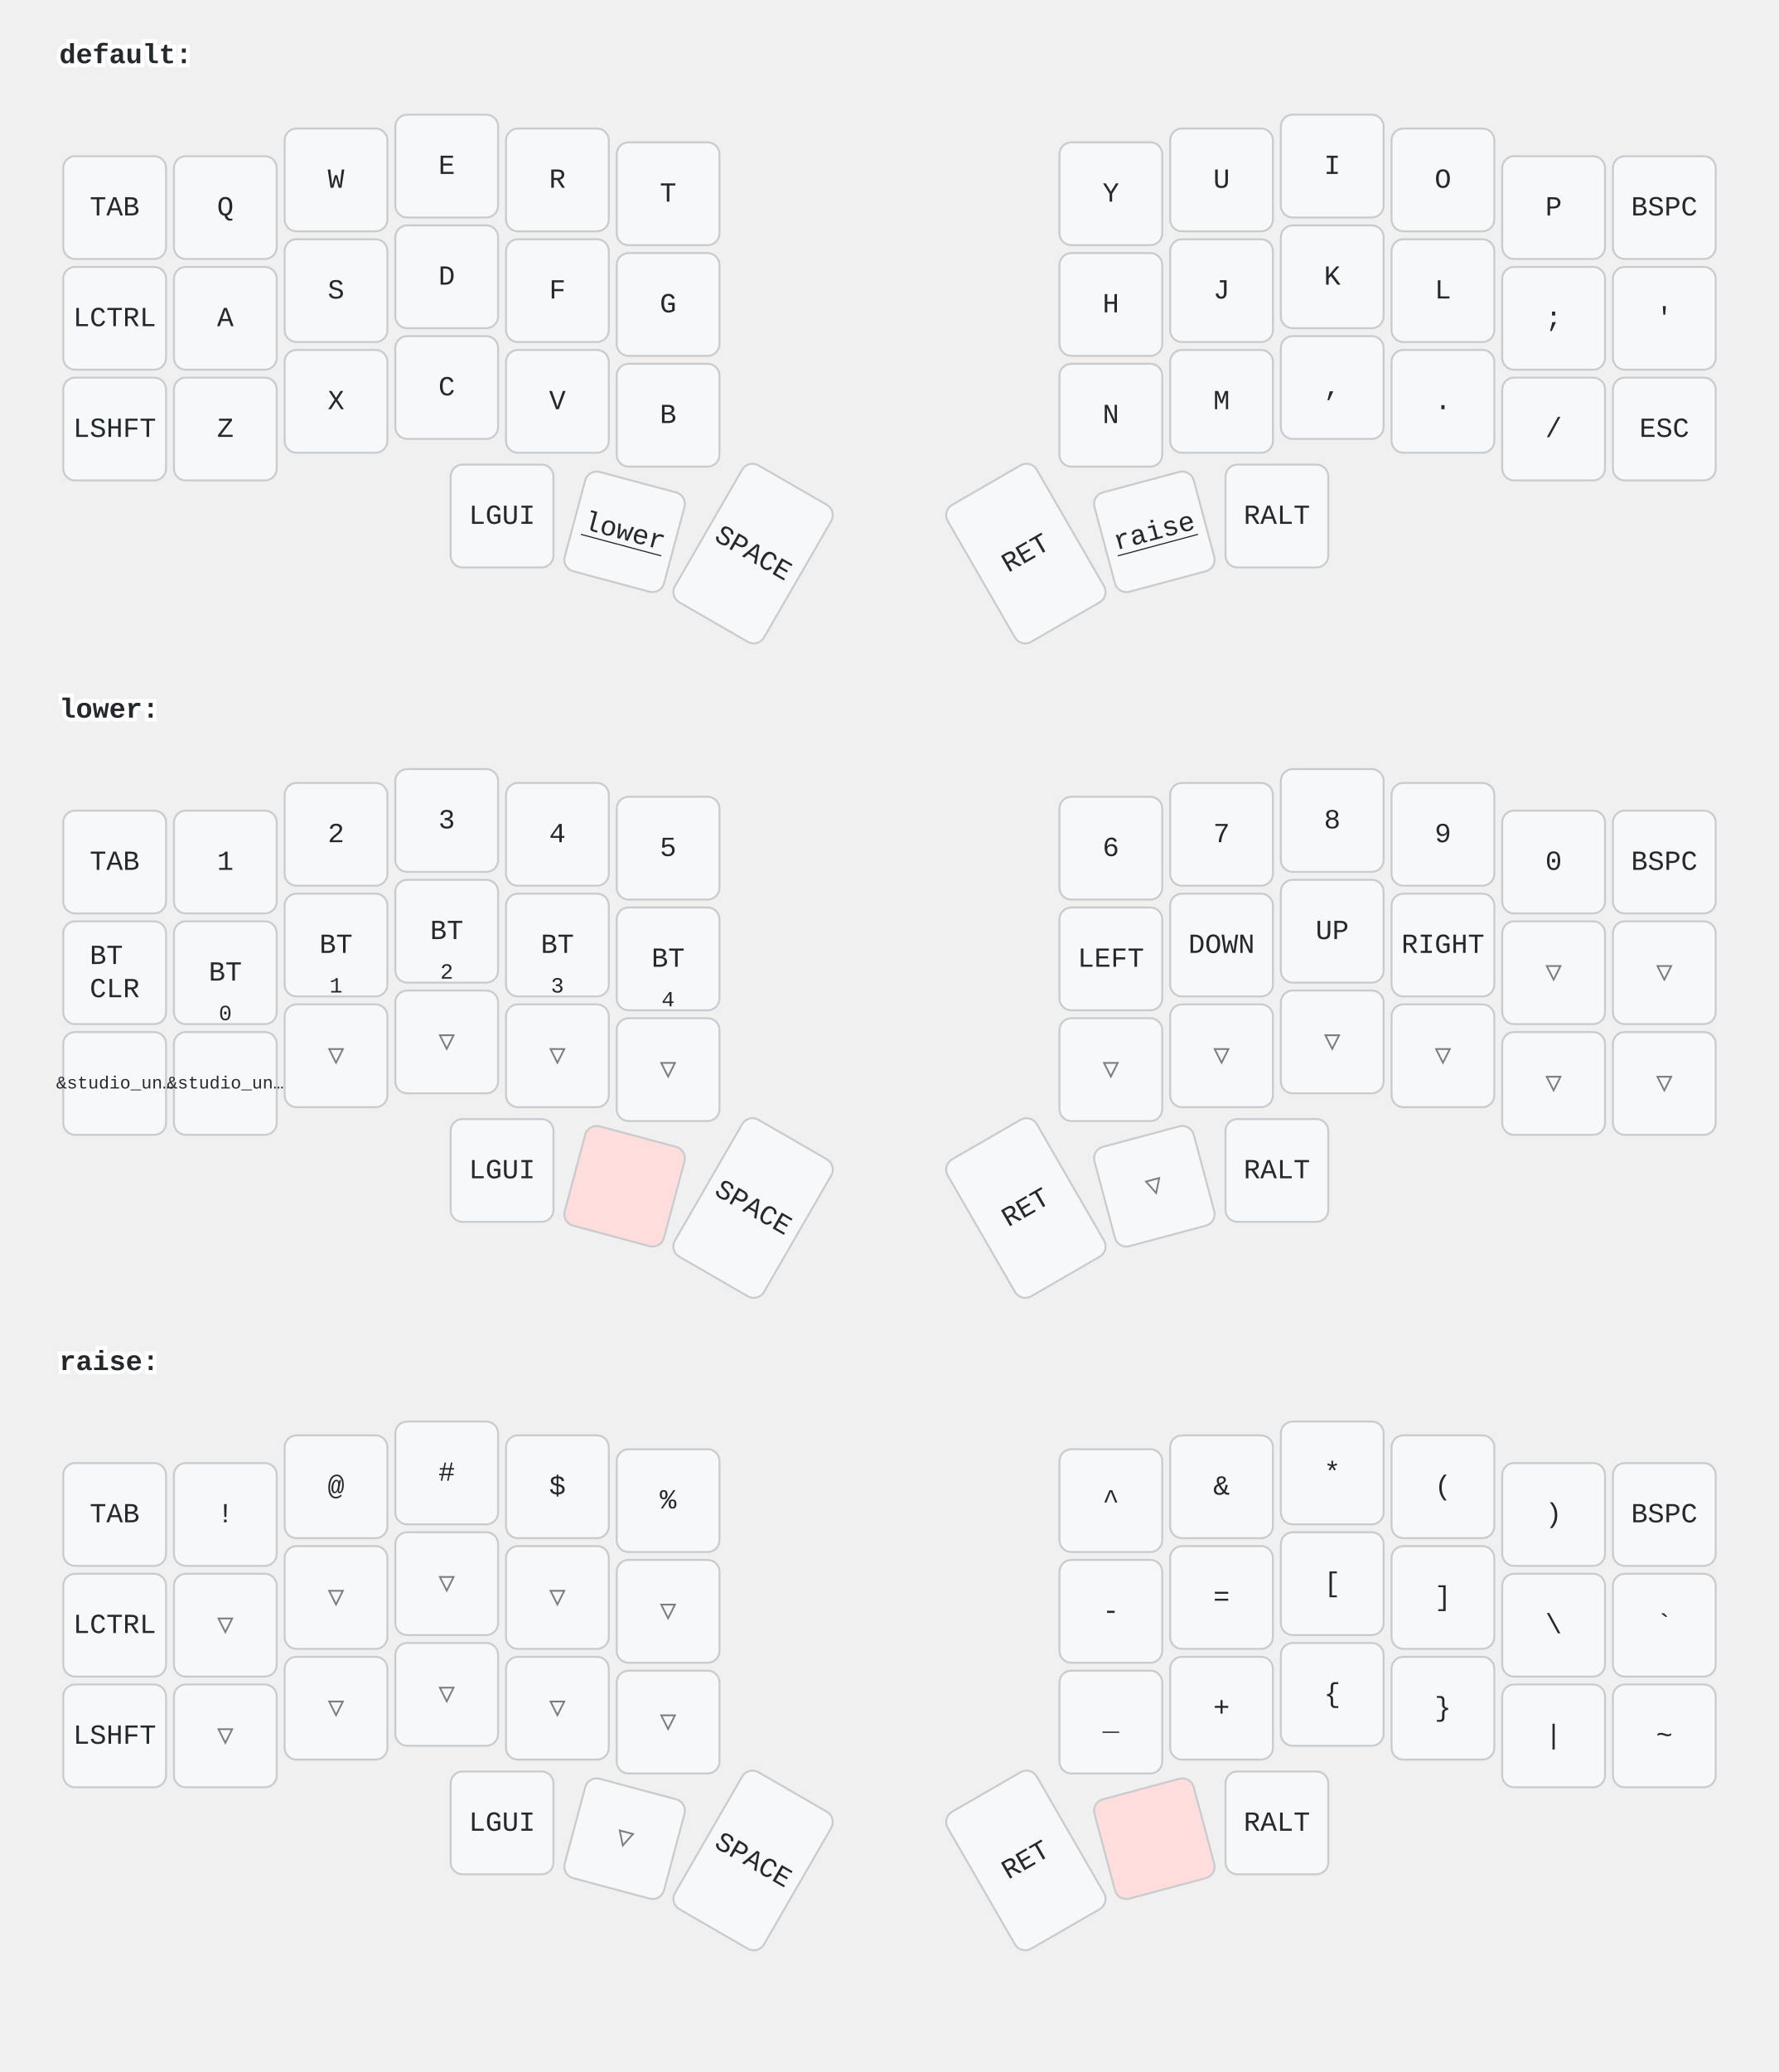
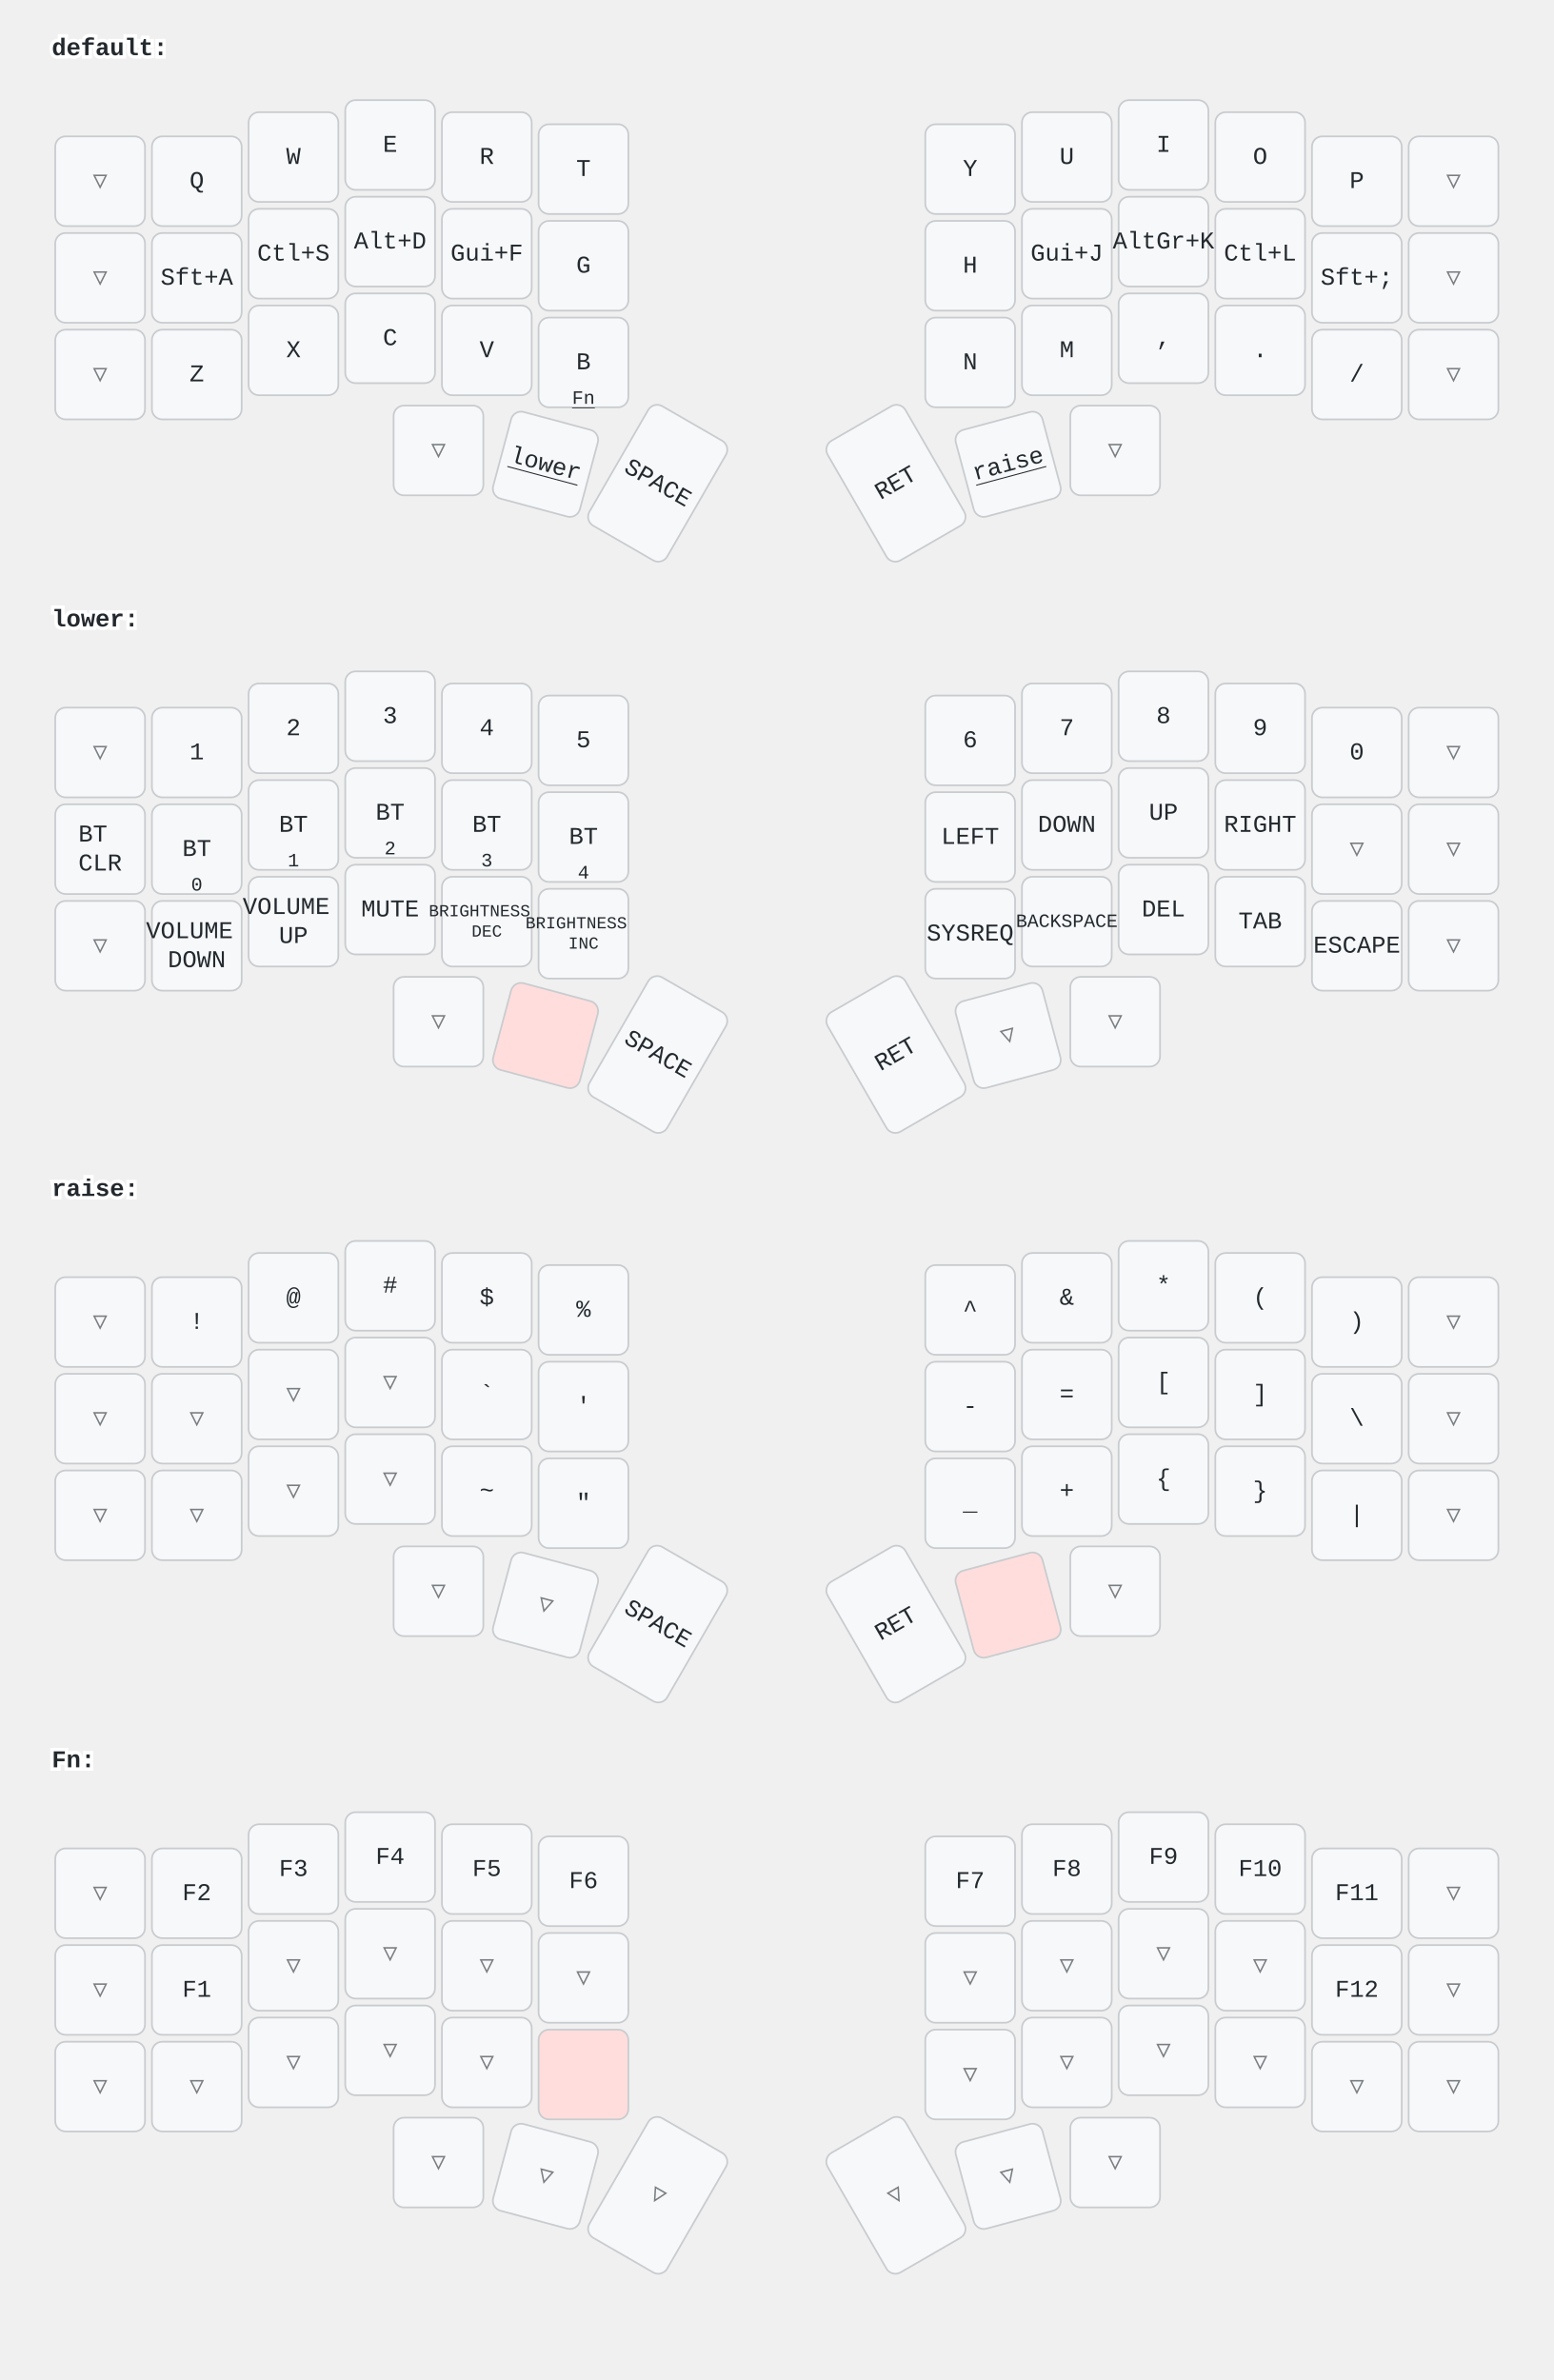
- <svg xmlns="http://www.w3.org/2000/svg" width="900" height="1048" viewBox="0 0 900 1048" class="keymap">
+ <svg xmlns="http://www.w3.org/2000/svg" width="900" height="1379" viewBox="0 0 900 1379" class="keymap">
  <style>/* inherit to force styles through use tags */
svg path {
    fill: inherit;
}

/* font and background color specifications */
svg.keymap {
    font-family: SFMono-Regular,Consolas,Liberation Mono,Menlo,monospace;
    font-size: 14px;
    font-kerning: normal;
    text-rendering: optimizeLegibility;
    fill: #24292e;
}

/* default key styling */
rect.key {
    fill: #f6f8fa;
}

rect.key, rect.combo {
    stroke: #c9cccf;
    stroke-width: 1;
}

/* default key side styling, only used is draw_key_sides is set */
rect.side {
    filter: brightness(90%);
}

/* color accent for combo boxes */
rect.combo, rect.combo-separate {
    fill: #cdf;
}

/* color accent for held keys */
rect.held, rect.combo.held {
    fill: #fdd;
}

/* color accent for ghost (optional) keys */
rect.ghost, rect.combo.ghost {
    stroke-dasharray: 4, 4;
    stroke-width: 2;
}

text {
    text-anchor: middle;
    dominant-baseline: middle;
}

/* styling for layer labels */
text.label {
    font-weight: bold;
    text-anchor: start;
    stroke: white;
    stroke-width: 4;
    paint-order: stroke;
}

/* styling for optional footer */
text.footer {
    text-anchor: end;
    dominant-baseline: auto;
    stroke: white;
    stroke-width: 4;
    paint-order: stroke;
}

/* styling for combo tap, and key non-tap label text */
text.combo, text.hold, text.shifted, text.left, text.right {
    font-size: 11px;
}

text.hold {
    text-anchor: middle;
    dominant-baseline: auto;
}

text.shifted {
    text-anchor: middle;
    dominant-baseline: hanging;
}

text.left {
    text-anchor: start;
}

text.right {
    text-anchor: end;
}

text.layer-activator {
    text-decoration: underline;
}

/* styling for hold/shifted label text in combo box */
text.combo.hold, text.combo.shifted, text.combo.left, text.combo.right {
    font-size: 8px;
}

/* lighter symbol for transparent keys */
text.trans {
    fill: #7b7e81;
}

/* styling for combo dendrons */
path.combo {
    stroke-width: 1;
    stroke: gray;
    fill: none;
}

/* Start Tabler Icons Cleanup */
/* cannot use height/width with glyphs */
.icon-tabler &gt; path {
    fill: inherit;
    stroke: inherit;
    stroke-width: 2;
}
/* hide tabler's default box */
.icon-tabler &gt; path[stroke="none"][fill="none"] {
    visibility: hidden;
}
/* End Tabler Icons Cleanup */
</style>
  <g transform="translate(30, 0)" class="layer-default">
    <text x="0" y="28" class="label" id="default">default:</text>
    <g transform="translate(0, 56)">
-       <g transform="translate(28, 49)" class="key keypos-0">
-         <rect rx="6" ry="6" x="-26" y="-26" width="52" height="52" class="key" />
-         <text x="0" y="0" class="key tap">TAB</text>
+       <g transform="translate(28, 49)" class="key trans keypos-0">
+         <rect rx="6" ry="6" x="-26" y="-26" width="52" height="52" class="key trans" />
+         <text x="0" y="0" class="key trans tap">▽</text>
      </g>
      <g transform="translate(84, 49)" class="key keypos-1">
        <rect rx="6" ry="6" x="-26" y="-26" width="52" height="52" class="key" />
        <text x="0" y="0" class="key tap">Q</text>
      </g>
      <g transform="translate(140, 35)" class="key keypos-2">
        <rect rx="6" ry="6" x="-26" y="-26" width="52" height="52" class="key" />
        <text x="0" y="0" class="key tap">W</text>
      </g>
      <g transform="translate(196, 28)" class="key keypos-3">
        <rect rx="6" ry="6" x="-26" y="-26" width="52" height="52" class="key" />
        <text x="0" y="0" class="key tap">E</text>
      </g>
      <g transform="translate(252, 35)" class="key keypos-4">
        <rect rx="6" ry="6" x="-26" y="-26" width="52" height="52" class="key" />
        <text x="0" y="0" class="key tap">R</text>
      </g>
      <g transform="translate(308, 42)" class="key keypos-5">
        <rect rx="6" ry="6" x="-26" y="-26" width="52" height="52" class="key" />
        <text x="0" y="0" class="key tap">T</text>
      </g>
      <g transform="translate(532, 42)" class="key keypos-6">
        <rect rx="6" ry="6" x="-26" y="-26" width="52" height="52" class="key" />
        <text x="0" y="0" class="key tap">Y</text>
      </g>
      <g transform="translate(588, 35)" class="key keypos-7">
        <rect rx="6" ry="6" x="-26" y="-26" width="52" height="52" class="key" />
        <text x="0" y="0" class="key tap">U</text>
      </g>
      <g transform="translate(644, 28)" class="key keypos-8">
        <rect rx="6" ry="6" x="-26" y="-26" width="52" height="52" class="key" />
        <text x="0" y="0" class="key tap">I</text>
      </g>
      <g transform="translate(700, 35)" class="key keypos-9">
        <rect rx="6" ry="6" x="-26" y="-26" width="52" height="52" class="key" />
        <text x="0" y="0" class="key tap">O</text>
      </g>
      <g transform="translate(756, 49)" class="key keypos-10">
        <rect rx="6" ry="6" x="-26" y="-26" width="52" height="52" class="key" />
        <text x="0" y="0" class="key tap">P</text>
      </g>
-       <g transform="translate(812, 49)" class="key keypos-11">
-         <rect rx="6" ry="6" x="-26" y="-26" width="52" height="52" class="key" />
-         <text x="0" y="0" class="key tap">BSPC</text>
-       </g>
-       <g transform="translate(28, 105)" class="key keypos-12">
-         <rect rx="6" ry="6" x="-26" y="-26" width="52" height="52" class="key" />
-         <text x="0" y="0" class="key tap">LCTRL</text>
+       <g transform="translate(812, 49)" class="key trans keypos-11">
+         <rect rx="6" ry="6" x="-26" y="-26" width="52" height="52" class="key trans" />
+         <text x="0" y="0" class="key trans tap">▽</text>
+       </g>
+       <g transform="translate(28, 105)" class="key trans keypos-12">
+         <rect rx="6" ry="6" x="-26" y="-26" width="52" height="52" class="key trans" />
+         <text x="0" y="0" class="key trans tap">▽</text>
      </g>
      <g transform="translate(84, 105)" class="key keypos-13">
        <rect rx="6" ry="6" x="-26" y="-26" width="52" height="52" class="key" />
-         <text x="0" y="0" class="key tap">A</text>
+         <text x="0" y="0" class="key tap">Sft+A</text>
      </g>
      <g transform="translate(140, 91)" class="key keypos-14">
        <rect rx="6" ry="6" x="-26" y="-26" width="52" height="52" class="key" />
-         <text x="0" y="0" class="key tap">S</text>
+         <text x="0" y="0" class="key tap">Ctl+S</text>
      </g>
      <g transform="translate(196, 84)" class="key keypos-15">
        <rect rx="6" ry="6" x="-26" y="-26" width="52" height="52" class="key" />
-         <text x="0" y="0" class="key tap">D</text>
+         <text x="0" y="0" class="key tap">Alt+D</text>
      </g>
      <g transform="translate(252, 91)" class="key keypos-16">
        <rect rx="6" ry="6" x="-26" y="-26" width="52" height="52" class="key" />
-         <text x="0" y="0" class="key tap">F</text>
+         <text x="0" y="0" class="key tap">Gui+F</text>
      </g>
      <g transform="translate(308, 98)" class="key keypos-17">
        <rect rx="6" ry="6" x="-26" y="-26" width="52" height="52" class="key" />
        <text x="0" y="0" class="key tap">G</text>
      </g>
      <g transform="translate(532, 98)" class="key keypos-18">
        <rect rx="6" ry="6" x="-26" y="-26" width="52" height="52" class="key" />
        <text x="0" y="0" class="key tap">H</text>
      </g>
      <g transform="translate(588, 91)" class="key keypos-19">
        <rect rx="6" ry="6" x="-26" y="-26" width="52" height="52" class="key" />
-         <text x="0" y="0" class="key tap">J</text>
+         <text x="0" y="0" class="key tap">Gui+J</text>
      </g>
      <g transform="translate(644, 84)" class="key keypos-20">
        <rect rx="6" ry="6" x="-26" y="-26" width="52" height="52" class="key" />
-         <text x="0" y="0" class="key tap">K</text>
+         <text x="0" y="0" class="key tap">AltGr+K</text>
      </g>
      <g transform="translate(700, 91)" class="key keypos-21">
        <rect rx="6" ry="6" x="-26" y="-26" width="52" height="52" class="key" />
-         <text x="0" y="0" class="key tap">L</text>
+         <text x="0" y="0" class="key tap">Ctl+L</text>
      </g>
      <g transform="translate(756, 105)" class="key keypos-22">
        <rect rx="6" ry="6" x="-26" y="-26" width="52" height="52" class="key" />
-         <text x="0" y="0" class="key tap">;</text>
-       </g>
-       <g transform="translate(812, 105)" class="key keypos-23">
-         <rect rx="6" ry="6" x="-26" y="-26" width="52" height="52" class="key" />
-         <text x="0" y="0" class="key tap">'</text>
-       </g>
-       <g transform="translate(28, 161)" class="key keypos-24">
-         <rect rx="6" ry="6" x="-26" y="-26" width="52" height="52" class="key" />
-         <text x="0" y="0" class="key tap">LSHFT</text>
+         <text x="0" y="0" class="key tap">Sft+;</text>
+       </g>
+       <g transform="translate(812, 105)" class="key trans keypos-23">
+         <rect rx="6" ry="6" x="-26" y="-26" width="52" height="52" class="key trans" />
+         <text x="0" y="0" class="key trans tap">▽</text>
+       </g>
+       <g transform="translate(28, 161)" class="key trans keypos-24">
+         <rect rx="6" ry="6" x="-26" y="-26" width="52" height="52" class="key trans" />
+         <text x="0" y="0" class="key trans tap">▽</text>
      </g>
      <g transform="translate(84, 161)" class="key keypos-25">
        <rect rx="6" ry="6" x="-26" y="-26" width="52" height="52" class="key" />
        <text x="0" y="0" class="key tap">Z</text>
      </g>
      <g transform="translate(140, 147)" class="key keypos-26">
        <rect rx="6" ry="6" x="-26" y="-26" width="52" height="52" class="key" />
        <text x="0" y="0" class="key tap">X</text>
      </g>
      <g transform="translate(196, 140)" class="key keypos-27">
        <rect rx="6" ry="6" x="-26" y="-26" width="52" height="52" class="key" />
        <text x="0" y="0" class="key tap">C</text>
      </g>
      <g transform="translate(252, 147)" class="key keypos-28">
        <rect rx="6" ry="6" x="-26" y="-26" width="52" height="52" class="key" />
        <text x="0" y="0" class="key tap">V</text>
      </g>
      <g transform="translate(308, 154)" class="key keypos-29">
        <rect rx="6" ry="6" x="-26" y="-26" width="52" height="52" class="key" />
        <text x="0" y="0" class="key tap">B</text>
+         <a href="#Fn">
+           <text x="0" y="24" class="key hold layer-activator">Fn</text>
+         </a>
      </g>
      <g transform="translate(532, 154)" class="key keypos-30">
        <rect rx="6" ry="6" x="-26" y="-26" width="52" height="52" class="key" />
        <text x="0" y="0" class="key tap">N</text>
      </g>
      <g transform="translate(588, 147)" class="key keypos-31">
        <rect rx="6" ry="6" x="-26" y="-26" width="52" height="52" class="key" />
        <text x="0" y="0" class="key tap">M</text>
      </g>
      <g transform="translate(644, 140)" class="key keypos-32">
        <rect rx="6" ry="6" x="-26" y="-26" width="52" height="52" class="key" />
        <text x="0" y="0" class="key tap">,</text>
      </g>
      <g transform="translate(700, 147)" class="key keypos-33">
        <rect rx="6" ry="6" x="-26" y="-26" width="52" height="52" class="key" />
        <text x="0" y="0" class="key tap">.</text>
      </g>
      <g transform="translate(756, 161)" class="key keypos-34">
        <rect rx="6" ry="6" x="-26" y="-26" width="52" height="52" class="key" />
        <text x="0" y="0" class="key tap">/</text>
      </g>
-       <g transform="translate(812, 161)" class="key keypos-35">
-         <rect rx="6" ry="6" x="-26" y="-26" width="52" height="52" class="key" />
-         <text x="0" y="0" class="key tap">ESC</text>
-       </g>
-       <g transform="translate(224, 205)" class="key keypos-36">
-         <rect rx="6" ry="6" x="-26" y="-26" width="52" height="52" class="key" />
-         <text x="0" y="0" class="key tap">LGUI</text>
+       <g transform="translate(812, 161)" class="key trans keypos-35">
+         <rect rx="6" ry="6" x="-26" y="-26" width="52" height="52" class="key trans" />
+         <text x="0" y="0" class="key trans tap">▽</text>
+       </g>
+       <g transform="translate(224, 205)" class="key trans keypos-36">
+         <rect rx="6" ry="6" x="-26" y="-26" width="52" height="52" class="key trans" />
+         <text x="0" y="0" class="key trans tap">▽</text>
      </g>
      <g transform="translate(286, 213) rotate(15.0)" class="key keypos-37">
        <rect rx="6" ry="6" x="-26" y="-26" width="52" height="52" class="key" />
        <a href="#lower">
          <text x="0" y="0" class="key tap layer-activator">lower</text>
        </a>
      </g>
      <g transform="translate(351, 224) rotate(30.0)" class="key keypos-38">
        <rect rx="6" ry="6" x="-26" y="-40" width="52" height="80" class="key" />
        <text x="0" y="0" class="key tap">SPACE</text>
      </g>
      <g transform="translate(489, 224) rotate(-30.0)" class="key keypos-39">
        <rect rx="6" ry="6" x="-26" y="-40" width="52" height="80" class="key" />
        <text x="0" y="0" class="key tap">RET</text>
      </g>
      <g transform="translate(554, 213) rotate(-15.0)" class="key keypos-40">
        <rect rx="6" ry="6" x="-26" y="-26" width="52" height="52" class="key" />
        <a href="#raise">
          <text x="0" y="0" class="key tap layer-activator">raise</text>
        </a>
      </g>
-       <g transform="translate(616, 205)" class="key keypos-41">
-         <rect rx="6" ry="6" x="-26" y="-26" width="52" height="52" class="key" />
-         <text x="0" y="0" class="key tap">RALT</text>
+       <g transform="translate(616, 205)" class="key trans keypos-41">
+         <rect rx="6" ry="6" x="-26" y="-26" width="52" height="52" class="key trans" />
+         <text x="0" y="0" class="key trans tap">▽</text>
      </g>
    </g>
  </g>
  <g transform="translate(30, 331)" class="layer-lower">
    <text x="0" y="28" class="label" id="lower">lower:</text>
    <g transform="translate(0, 56)">
-       <g transform="translate(28, 49)" class="key keypos-0">
-         <rect rx="6" ry="6" x="-26" y="-26" width="52" height="52" class="key" />
-         <text x="0" y="0" class="key tap">TAB</text>
+       <g transform="translate(28, 49)" class="key trans keypos-0">
+         <rect rx="6" ry="6" x="-26" y="-26" width="52" height="52" class="key trans" />
+         <text x="0" y="0" class="key trans tap">▽</text>
      </g>
      <g transform="translate(84, 49)" class="key keypos-1">
        <rect rx="6" ry="6" x="-26" y="-26" width="52" height="52" class="key" />
        <text x="0" y="0" class="key tap">1</text>
      </g>
      <g transform="translate(140, 35)" class="key keypos-2">
        <rect rx="6" ry="6" x="-26" y="-26" width="52" height="52" class="key" />
        <text x="0" y="0" class="key tap">2</text>
      </g>
      <g transform="translate(196, 28)" class="key keypos-3">
        <rect rx="6" ry="6" x="-26" y="-26" width="52" height="52" class="key" />
        <text x="0" y="0" class="key tap">3</text>
      </g>
      <g transform="translate(252, 35)" class="key keypos-4">
        <rect rx="6" ry="6" x="-26" y="-26" width="52" height="52" class="key" />
        <text x="0" y="0" class="key tap">4</text>
      </g>
      <g transform="translate(308, 42)" class="key keypos-5">
        <rect rx="6" ry="6" x="-26" y="-26" width="52" height="52" class="key" />
        <text x="0" y="0" class="key tap">5</text>
      </g>
      <g transform="translate(532, 42)" class="key keypos-6">
        <rect rx="6" ry="6" x="-26" y="-26" width="52" height="52" class="key" />
        <text x="0" y="0" class="key tap">6</text>
      </g>
      <g transform="translate(588, 35)" class="key keypos-7">
        <rect rx="6" ry="6" x="-26" y="-26" width="52" height="52" class="key" />
        <text x="0" y="0" class="key tap">7</text>
      </g>
      <g transform="translate(644, 28)" class="key keypos-8">
        <rect rx="6" ry="6" x="-26" y="-26" width="52" height="52" class="key" />
        <text x="0" y="0" class="key tap">8</text>
      </g>
      <g transform="translate(700, 35)" class="key keypos-9">
        <rect rx="6" ry="6" x="-26" y="-26" width="52" height="52" class="key" />
        <text x="0" y="0" class="key tap">9</text>
      </g>
      <g transform="translate(756, 49)" class="key keypos-10">
        <rect rx="6" ry="6" x="-26" y="-26" width="52" height="52" class="key" />
        <text x="0" y="0" class="key tap">0</text>
      </g>
-       <g transform="translate(812, 49)" class="key keypos-11">
-         <rect rx="6" ry="6" x="-26" y="-26" width="52" height="52" class="key" />
-         <text x="0" y="0" class="key tap">BSPC</text>
+       <g transform="translate(812, 49)" class="key trans keypos-11">
+         <rect rx="6" ry="6" x="-26" y="-26" width="52" height="52" class="key trans" />
+         <text x="0" y="0" class="key trans tap">▽</text>
      </g>
      <g transform="translate(28, 105)" class="key keypos-12">
        <rect rx="6" ry="6" x="-26" y="-26" width="52" height="52" class="key" />
        <text x="0" y="0" class="key tap">
          <tspan x="0" dy="-0.6em">BT</tspan>
          <tspan x="0" dy="1.2em">CLR</tspan>
        </text>
      </g>
      <g transform="translate(84, 105)" class="key keypos-13">
        <rect rx="6" ry="6" x="-26" y="-26" width="52" height="52" class="key" />
        <text x="0" y="0" class="key tap">BT</text>
        <text x="0" y="24" class="key hold">0</text>
      </g>
      <g transform="translate(140, 91)" class="key keypos-14">
        <rect rx="6" ry="6" x="-26" y="-26" width="52" height="52" class="key" />
        <text x="0" y="0" class="key tap">BT</text>
        <text x="0" y="24" class="key hold">1</text>
      </g>
      <g transform="translate(196, 84)" class="key keypos-15">
        <rect rx="6" ry="6" x="-26" y="-26" width="52" height="52" class="key" />
        <text x="0" y="0" class="key tap">BT</text>
        <text x="0" y="24" class="key hold">2</text>
      </g>
      <g transform="translate(252, 91)" class="key keypos-16">
        <rect rx="6" ry="6" x="-26" y="-26" width="52" height="52" class="key" />
        <text x="0" y="0" class="key tap">BT</text>
        <text x="0" y="24" class="key hold">3</text>
      </g>
      <g transform="translate(308, 98)" class="key keypos-17">
        <rect rx="6" ry="6" x="-26" y="-26" width="52" height="52" class="key" />
        <text x="0" y="0" class="key tap">BT</text>
        <text x="0" y="24" class="key hold">4</text>
      </g>
      <g transform="translate(532, 98)" class="key keypos-18">
        <rect rx="6" ry="6" x="-26" y="-26" width="52" height="52" class="key" />
        <text x="0" y="0" class="key tap">LEFT</text>
      </g>
      <g transform="translate(588, 91)" class="key keypos-19">
        <rect rx="6" ry="6" x="-26" y="-26" width="52" height="52" class="key" />
        <text x="0" y="0" class="key tap">DOWN</text>
      </g>
      <g transform="translate(644, 84)" class="key keypos-20">
        <rect rx="6" ry="6" x="-26" y="-26" width="52" height="52" class="key" />
        <text x="0" y="0" class="key tap">UP</text>
      </g>
      <g transform="translate(700, 91)" class="key keypos-21">
        <rect rx="6" ry="6" x="-26" y="-26" width="52" height="52" class="key" />
        <text x="0" y="0" class="key tap">RIGHT</text>
      </g>
      <g transform="translate(756, 105)" class="key trans keypos-22">
        <rect rx="6" ry="6" x="-26" y="-26" width="52" height="52" class="key trans" />
        <text x="0" y="0" class="key trans tap">▽</text>
      </g>
      <g transform="translate(812, 105)" class="key trans keypos-23">
        <rect rx="6" ry="6" x="-26" y="-26" width="52" height="52" class="key trans" />
        <text x="0" y="0" class="key trans tap">▽</text>
      </g>
-       <g transform="translate(28, 161)" class="key keypos-24">
+       <g transform="translate(28, 161)" class="key trans keypos-24">
+         <rect rx="6" ry="6" x="-26" y="-26" width="52" height="52" class="key trans" />
+         <text x="0" y="0" class="key trans tap">▽</text>
+       </g>
+       <g transform="translate(84, 161)" class="key keypos-25">
        <rect rx="6" ry="6" x="-26" y="-26" width="52" height="52" class="key" />
        <text x="0" y="0" class="key tap">
-           <tspan style="font-size: 64%">&amp;studio_un…</tspan>
+           <tspan x="0" dy="-0.6em">VOLUME</tspan>
+           <tspan x="0" dy="1.2em">DOWN</tspan>
        </text>
      </g>
-       <g transform="translate(84, 161)" class="key keypos-25">
+       <g transform="translate(140, 147)" class="key keypos-26">
        <rect rx="6" ry="6" x="-26" y="-26" width="52" height="52" class="key" />
        <text x="0" y="0" class="key tap">
-           <tspan style="font-size: 64%">&amp;studio_un…</tspan>
+           <tspan x="0" dy="-0.6em">VOLUME</tspan>
+           <tspan x="0" dy="1.2em">UP</tspan>
        </text>
      </g>
-       <g transform="translate(140, 147)" class="key trans keypos-26">
-         <rect rx="6" ry="6" x="-26" y="-26" width="52" height="52" class="key trans" />
-         <text x="0" y="0" class="key trans tap">▽</text>
-       </g>
-       <g transform="translate(196, 140)" class="key trans keypos-27">
-         <rect rx="6" ry="6" x="-26" y="-26" width="52" height="52" class="key trans" />
-         <text x="0" y="0" class="key trans tap">▽</text>
-       </g>
-       <g transform="translate(252, 147)" class="key trans keypos-28">
-         <rect rx="6" ry="6" x="-26" y="-26" width="52" height="52" class="key trans" />
-         <text x="0" y="0" class="key trans tap">▽</text>
-       </g>
-       <g transform="translate(308, 154)" class="key trans keypos-29">
-         <rect rx="6" ry="6" x="-26" y="-26" width="52" height="52" class="key trans" />
-         <text x="0" y="0" class="key trans tap">▽</text>
-       </g>
-       <g transform="translate(532, 154)" class="key trans keypos-30">
-         <rect rx="6" ry="6" x="-26" y="-26" width="52" height="52" class="key trans" />
-         <text x="0" y="0" class="key trans tap">▽</text>
-       </g>
-       <g transform="translate(588, 147)" class="key trans keypos-31">
-         <rect rx="6" ry="6" x="-26" y="-26" width="52" height="52" class="key trans" />
-         <text x="0" y="0" class="key trans tap">▽</text>
-       </g>
-       <g transform="translate(644, 140)" class="key trans keypos-32">
-         <rect rx="6" ry="6" x="-26" y="-26" width="52" height="52" class="key trans" />
-         <text x="0" y="0" class="key trans tap">▽</text>
-       </g>
-       <g transform="translate(700, 147)" class="key trans keypos-33">
-         <rect rx="6" ry="6" x="-26" y="-26" width="52" height="52" class="key trans" />
-         <text x="0" y="0" class="key trans tap">▽</text>
-       </g>
-       <g transform="translate(756, 161)" class="key trans keypos-34">
-         <rect rx="6" ry="6" x="-26" y="-26" width="52" height="52" class="key trans" />
-         <text x="0" y="0" class="key trans tap">▽</text>
+       <g transform="translate(196, 140)" class="key keypos-27">
+         <rect rx="6" ry="6" x="-26" y="-26" width="52" height="52" class="key" />
+         <text x="0" y="0" class="key tap">MUTE</text>
+       </g>
+       <g transform="translate(252, 147)" class="key keypos-28">
+         <rect rx="6" ry="6" x="-26" y="-26" width="52" height="52" class="key" />
+         <text x="0" y="0" class="key tap">
+           <tspan x="0" dy="-0.6em" style="font-size: 70%">BRIGHTNESS</tspan>
+           <tspan x="0" dy="1.2em" style="font-size: 70%">DEC</tspan>
+         </text>
+       </g>
+       <g transform="translate(308, 154)" class="key keypos-29">
+         <rect rx="6" ry="6" x="-26" y="-26" width="52" height="52" class="key" />
+         <text x="0" y="0" class="key tap">
+           <tspan x="0" dy="-0.6em" style="font-size: 70%">BRIGHTNESS</tspan>
+           <tspan x="0" dy="1.2em" style="font-size: 70%">INC</tspan>
+         </text>
+       </g>
+       <g transform="translate(532, 154)" class="key keypos-30">
+         <rect rx="6" ry="6" x="-26" y="-26" width="52" height="52" class="key" />
+         <text x="0" y="0" class="key tap">SYSREQ</text>
+       </g>
+       <g transform="translate(588, 147)" class="key keypos-31">
+         <rect rx="6" ry="6" x="-26" y="-26" width="52" height="52" class="key" />
+         <text x="0" y="0" class="key tap">
+           <tspan style="font-size: 78%">BACKSPACE</tspan>
+         </text>
+       </g>
+       <g transform="translate(644, 140)" class="key keypos-32">
+         <rect rx="6" ry="6" x="-26" y="-26" width="52" height="52" class="key" />
+         <text x="0" y="0" class="key tap">DEL</text>
+       </g>
+       <g transform="translate(700, 147)" class="key keypos-33">
+         <rect rx="6" ry="6" x="-26" y="-26" width="52" height="52" class="key" />
+         <text x="0" y="0" class="key tap">TAB</text>
+       </g>
+       <g transform="translate(756, 161)" class="key keypos-34">
+         <rect rx="6" ry="6" x="-26" y="-26" width="52" height="52" class="key" />
+         <text x="0" y="0" class="key tap">ESCAPE</text>
      </g>
      <g transform="translate(812, 161)" class="key trans keypos-35">
        <rect rx="6" ry="6" x="-26" y="-26" width="52" height="52" class="key trans" />
        <text x="0" y="0" class="key trans tap">▽</text>
      </g>
-       <g transform="translate(224, 205)" class="key keypos-36">
-         <rect rx="6" ry="6" x="-26" y="-26" width="52" height="52" class="key" />
-         <text x="0" y="0" class="key tap">LGUI</text>
+       <g transform="translate(224, 205)" class="key trans keypos-36">
+         <rect rx="6" ry="6" x="-26" y="-26" width="52" height="52" class="key trans" />
+         <text x="0" y="0" class="key trans tap">▽</text>
      </g>
      <g transform="translate(286, 213) rotate(15.0)" class="key held keypos-37">
        <rect rx="6" ry="6" x="-26" y="-26" width="52" height="52" class="key held" />
      </g>
      <g transform="translate(351, 224) rotate(30.0)" class="key keypos-38">
        <rect rx="6" ry="6" x="-26" y="-40" width="52" height="80" class="key" />
        <text x="0" y="0" class="key tap">SPACE</text>
      </g>
      <g transform="translate(489, 224) rotate(-30.0)" class="key keypos-39">
        <rect rx="6" ry="6" x="-26" y="-40" width="52" height="80" class="key" />
        <text x="0" y="0" class="key tap">RET</text>
      </g>
      <g transform="translate(554, 213) rotate(-15.0)" class="key trans keypos-40">
        <rect rx="6" ry="6" x="-26" y="-26" width="52" height="52" class="key trans" />
        <text x="0" y="0" class="key trans tap">▽</text>
      </g>
-       <g transform="translate(616, 205)" class="key keypos-41">
-         <rect rx="6" ry="6" x="-26" y="-26" width="52" height="52" class="key" />
-         <text x="0" y="0" class="key tap">RALT</text>
+       <g transform="translate(616, 205)" class="key trans keypos-41">
+         <rect rx="6" ry="6" x="-26" y="-26" width="52" height="52" class="key trans" />
+         <text x="0" y="0" class="key trans tap">▽</text>
      </g>
    </g>
  </g>
  <g transform="translate(30, 661)" class="layer-raise">
    <text x="0" y="28" class="label" id="raise">raise:</text>
    <g transform="translate(0, 56)">
-       <g transform="translate(28, 49)" class="key keypos-0">
-         <rect rx="6" ry="6" x="-26" y="-26" width="52" height="52" class="key" />
-         <text x="0" y="0" class="key tap">TAB</text>
+       <g transform="translate(28, 49)" class="key trans keypos-0">
+         <rect rx="6" ry="6" x="-26" y="-26" width="52" height="52" class="key trans" />
+         <text x="0" y="0" class="key trans tap">▽</text>
      </g>
      <g transform="translate(84, 49)" class="key keypos-1">
        <rect rx="6" ry="6" x="-26" y="-26" width="52" height="52" class="key" />
        <text x="0" y="0" class="key tap">!</text>
      </g>
      <g transform="translate(140, 35)" class="key keypos-2">
        <rect rx="6" ry="6" x="-26" y="-26" width="52" height="52" class="key" />
        <text x="0" y="0" class="key tap">@</text>
      </g>
      <g transform="translate(196, 28)" class="key keypos-3">
        <rect rx="6" ry="6" x="-26" y="-26" width="52" height="52" class="key" />
        <text x="0" y="0" class="key tap">#</text>
      </g>
      <g transform="translate(252, 35)" class="key keypos-4">
        <rect rx="6" ry="6" x="-26" y="-26" width="52" height="52" class="key" />
        <text x="0" y="0" class="key tap">$</text>
      </g>
      <g transform="translate(308, 42)" class="key keypos-5">
        <rect rx="6" ry="6" x="-26" y="-26" width="52" height="52" class="key" />
        <text x="0" y="0" class="key tap">%</text>
      </g>
      <g transform="translate(532, 42)" class="key keypos-6">
        <rect rx="6" ry="6" x="-26" y="-26" width="52" height="52" class="key" />
        <text x="0" y="0" class="key tap">^</text>
      </g>
      <g transform="translate(588, 35)" class="key keypos-7">
        <rect rx="6" ry="6" x="-26" y="-26" width="52" height="52" class="key" />
        <text x="0" y="0" class="key tap">&amp;</text>
      </g>
      <g transform="translate(644, 28)" class="key keypos-8">
        <rect rx="6" ry="6" x="-26" y="-26" width="52" height="52" class="key" />
        <text x="0" y="0" class="key tap">*</text>
      </g>
      <g transform="translate(700, 35)" class="key keypos-9">
        <rect rx="6" ry="6" x="-26" y="-26" width="52" height="52" class="key" />
        <text x="0" y="0" class="key tap">(</text>
      </g>
      <g transform="translate(756, 49)" class="key keypos-10">
        <rect rx="6" ry="6" x="-26" y="-26" width="52" height="52" class="key" />
        <text x="0" y="0" class="key tap">)</text>
      </g>
-       <g transform="translate(812, 49)" class="key keypos-11">
-         <rect rx="6" ry="6" x="-26" y="-26" width="52" height="52" class="key" />
-         <text x="0" y="0" class="key tap">BSPC</text>
-       </g>
-       <g transform="translate(28, 105)" class="key keypos-12">
-         <rect rx="6" ry="6" x="-26" y="-26" width="52" height="52" class="key" />
-         <text x="0" y="0" class="key tap">LCTRL</text>
+       <g transform="translate(812, 49)" class="key trans keypos-11">
+         <rect rx="6" ry="6" x="-26" y="-26" width="52" height="52" class="key trans" />
+         <text x="0" y="0" class="key trans tap">▽</text>
+       </g>
+       <g transform="translate(28, 105)" class="key trans keypos-12">
+         <rect rx="6" ry="6" x="-26" y="-26" width="52" height="52" class="key trans" />
+         <text x="0" y="0" class="key trans tap">▽</text>
      </g>
      <g transform="translate(84, 105)" class="key trans keypos-13">
        <rect rx="6" ry="6" x="-26" y="-26" width="52" height="52" class="key trans" />
        <text x="0" y="0" class="key trans tap">▽</text>
      </g>
      <g transform="translate(140, 91)" class="key trans keypos-14">
        <rect rx="6" ry="6" x="-26" y="-26" width="52" height="52" class="key trans" />
        <text x="0" y="0" class="key trans tap">▽</text>
      </g>
      <g transform="translate(196, 84)" class="key trans keypos-15">
        <rect rx="6" ry="6" x="-26" y="-26" width="52" height="52" class="key trans" />
        <text x="0" y="0" class="key trans tap">▽</text>
      </g>
-       <g transform="translate(252, 91)" class="key trans keypos-16">
-         <rect rx="6" ry="6" x="-26" y="-26" width="52" height="52" class="key trans" />
-         <text x="0" y="0" class="key trans tap">▽</text>
-       </g>
-       <g transform="translate(308, 98)" class="key trans keypos-17">
-         <rect rx="6" ry="6" x="-26" y="-26" width="52" height="52" class="key trans" />
-         <text x="0" y="0" class="key trans tap">▽</text>
+       <g transform="translate(252, 91)" class="key keypos-16">
+         <rect rx="6" ry="6" x="-26" y="-26" width="52" height="52" class="key" />
+         <text x="0" y="0" class="key tap">`</text>
+       </g>
+       <g transform="translate(308, 98)" class="key keypos-17">
+         <rect rx="6" ry="6" x="-26" y="-26" width="52" height="52" class="key" />
+         <text x="0" y="0" class="key tap">'</text>
      </g>
      <g transform="translate(532, 98)" class="key keypos-18">
        <rect rx="6" ry="6" x="-26" y="-26" width="52" height="52" class="key" />
        <text x="0" y="0" class="key tap">-</text>
      </g>
      <g transform="translate(588, 91)" class="key keypos-19">
        <rect rx="6" ry="6" x="-26" y="-26" width="52" height="52" class="key" />
        <text x="0" y="0" class="key tap">=</text>
      </g>
      <g transform="translate(644, 84)" class="key keypos-20">
        <rect rx="6" ry="6" x="-26" y="-26" width="52" height="52" class="key" />
        <text x="0" y="0" class="key tap">[</text>
      </g>
      <g transform="translate(700, 91)" class="key keypos-21">
        <rect rx="6" ry="6" x="-26" y="-26" width="52" height="52" class="key" />
        <text x="0" y="0" class="key tap">]</text>
      </g>
      <g transform="translate(756, 105)" class="key keypos-22">
        <rect rx="6" ry="6" x="-26" y="-26" width="52" height="52" class="key" />
        <text x="0" y="0" class="key tap">\</text>
      </g>
-       <g transform="translate(812, 105)" class="key keypos-23">
-         <rect rx="6" ry="6" x="-26" y="-26" width="52" height="52" class="key" />
-         <text x="0" y="0" class="key tap">`</text>
-       </g>
-       <g transform="translate(28, 161)" class="key keypos-24">
-         <rect rx="6" ry="6" x="-26" y="-26" width="52" height="52" class="key" />
-         <text x="0" y="0" class="key tap">LSHFT</text>
+       <g transform="translate(812, 105)" class="key trans keypos-23">
+         <rect rx="6" ry="6" x="-26" y="-26" width="52" height="52" class="key trans" />
+         <text x="0" y="0" class="key trans tap">▽</text>
+       </g>
+       <g transform="translate(28, 161)" class="key trans keypos-24">
+         <rect rx="6" ry="6" x="-26" y="-26" width="52" height="52" class="key trans" />
+         <text x="0" y="0" class="key trans tap">▽</text>
      </g>
      <g transform="translate(84, 161)" class="key trans keypos-25">
        <rect rx="6" ry="6" x="-26" y="-26" width="52" height="52" class="key trans" />
        <text x="0" y="0" class="key trans tap">▽</text>
      </g>
      <g transform="translate(140, 147)" class="key trans keypos-26">
        <rect rx="6" ry="6" x="-26" y="-26" width="52" height="52" class="key trans" />
        <text x="0" y="0" class="key trans tap">▽</text>
      </g>
      <g transform="translate(196, 140)" class="key trans keypos-27">
        <rect rx="6" ry="6" x="-26" y="-26" width="52" height="52" class="key trans" />
        <text x="0" y="0" class="key trans tap">▽</text>
      </g>
-       <g transform="translate(252, 147)" class="key trans keypos-28">
-         <rect rx="6" ry="6" x="-26" y="-26" width="52" height="52" class="key trans" />
-         <text x="0" y="0" class="key trans tap">▽</text>
-       </g>
-       <g transform="translate(308, 154)" class="key trans keypos-29">
-         <rect rx="6" ry="6" x="-26" y="-26" width="52" height="52" class="key trans" />
-         <text x="0" y="0" class="key trans tap">▽</text>
+       <g transform="translate(252, 147)" class="key keypos-28">
+         <rect rx="6" ry="6" x="-26" y="-26" width="52" height="52" class="key" />
+         <text x="0" y="0" class="key tap">~</text>
+       </g>
+       <g transform="translate(308, 154)" class="key keypos-29">
+         <rect rx="6" ry="6" x="-26" y="-26" width="52" height="52" class="key" />
+         <text x="0" y="0" class="key tap">"</text>
      </g>
      <g transform="translate(532, 154)" class="key keypos-30">
        <rect rx="6" ry="6" x="-26" y="-26" width="52" height="52" class="key" />
        <text x="0" y="0" class="key tap">_</text>
      </g>
      <g transform="translate(588, 147)" class="key keypos-31">
        <rect rx="6" ry="6" x="-26" y="-26" width="52" height="52" class="key" />
        <text x="0" y="0" class="key tap">+</text>
      </g>
      <g transform="translate(644, 140)" class="key keypos-32">
        <rect rx="6" ry="6" x="-26" y="-26" width="52" height="52" class="key" />
        <text x="0" y="0" class="key tap">{</text>
      </g>
      <g transform="translate(700, 147)" class="key keypos-33">
        <rect rx="6" ry="6" x="-26" y="-26" width="52" height="52" class="key" />
        <text x="0" y="0" class="key tap">}</text>
      </g>
      <g transform="translate(756, 161)" class="key keypos-34">
        <rect rx="6" ry="6" x="-26" y="-26" width="52" height="52" class="key" />
        <text x="0" y="0" class="key tap">|</text>
      </g>
-       <g transform="translate(812, 161)" class="key keypos-35">
-         <rect rx="6" ry="6" x="-26" y="-26" width="52" height="52" class="key" />
-         <text x="0" y="0" class="key tap">~</text>
-       </g>
-       <g transform="translate(224, 205)" class="key keypos-36">
-         <rect rx="6" ry="6" x="-26" y="-26" width="52" height="52" class="key" />
-         <text x="0" y="0" class="key tap">LGUI</text>
+       <g transform="translate(812, 161)" class="key trans keypos-35">
+         <rect rx="6" ry="6" x="-26" y="-26" width="52" height="52" class="key trans" />
+         <text x="0" y="0" class="key trans tap">▽</text>
+       </g>
+       <g transform="translate(224, 205)" class="key trans keypos-36">
+         <rect rx="6" ry="6" x="-26" y="-26" width="52" height="52" class="key trans" />
+         <text x="0" y="0" class="key trans tap">▽</text>
      </g>
      <g transform="translate(286, 213) rotate(15.0)" class="key trans keypos-37">
        <rect rx="6" ry="6" x="-26" y="-26" width="52" height="52" class="key trans" />
        <text x="0" y="0" class="key trans tap">▽</text>
      </g>
      <g transform="translate(351, 224) rotate(30.0)" class="key keypos-38">
        <rect rx="6" ry="6" x="-26" y="-40" width="52" height="80" class="key" />
        <text x="0" y="0" class="key tap">SPACE</text>
      </g>
      <g transform="translate(489, 224) rotate(-30.0)" class="key keypos-39">
        <rect rx="6" ry="6" x="-26" y="-40" width="52" height="80" class="key" />
        <text x="0" y="0" class="key tap">RET</text>
      </g>
      <g transform="translate(554, 213) rotate(-15.0)" class="key held keypos-40">
        <rect rx="6" ry="6" x="-26" y="-26" width="52" height="52" class="key held" />
      </g>
-       <g transform="translate(616, 205)" class="key keypos-41">
-         <rect rx="6" ry="6" x="-26" y="-26" width="52" height="52" class="key" />
-         <text x="0" y="0" class="key tap">RALT</text>
+       <g transform="translate(616, 205)" class="key trans keypos-41">
+         <rect rx="6" ry="6" x="-26" y="-26" width="52" height="52" class="key trans" />
+         <text x="0" y="0" class="key trans tap">▽</text>
+       </g>
+     </g>
+   </g>
+   <g transform="translate(30, 992)" class="layer-Fn">
+     <text x="0" y="28" class="label" id="Fn">Fn:</text>
+     <g transform="translate(0, 56)">
+       <g transform="translate(28, 49)" class="key trans keypos-0">
+         <rect rx="6" ry="6" x="-26" y="-26" width="52" height="52" class="key trans" />
+         <text x="0" y="0" class="key trans tap">▽</text>
+       </g>
+       <g transform="translate(84, 49)" class="key keypos-1">
+         <rect rx="6" ry="6" x="-26" y="-26" width="52" height="52" class="key" />
+         <text x="0" y="0" class="key tap">F2</text>
+       </g>
+       <g transform="translate(140, 35)" class="key keypos-2">
+         <rect rx="6" ry="6" x="-26" y="-26" width="52" height="52" class="key" />
+         <text x="0" y="0" class="key tap">F3</text>
+       </g>
+       <g transform="translate(196, 28)" class="key keypos-3">
+         <rect rx="6" ry="6" x="-26" y="-26" width="52" height="52" class="key" />
+         <text x="0" y="0" class="key tap">F4</text>
+       </g>
+       <g transform="translate(252, 35)" class="key keypos-4">
+         <rect rx="6" ry="6" x="-26" y="-26" width="52" height="52" class="key" />
+         <text x="0" y="0" class="key tap">F5</text>
+       </g>
+       <g transform="translate(308, 42)" class="key keypos-5">
+         <rect rx="6" ry="6" x="-26" y="-26" width="52" height="52" class="key" />
+         <text x="0" y="0" class="key tap">F6</text>
+       </g>
+       <g transform="translate(532, 42)" class="key keypos-6">
+         <rect rx="6" ry="6" x="-26" y="-26" width="52" height="52" class="key" />
+         <text x="0" y="0" class="key tap">F7</text>
+       </g>
+       <g transform="translate(588, 35)" class="key keypos-7">
+         <rect rx="6" ry="6" x="-26" y="-26" width="52" height="52" class="key" />
+         <text x="0" y="0" class="key tap">F8</text>
+       </g>
+       <g transform="translate(644, 28)" class="key keypos-8">
+         <rect rx="6" ry="6" x="-26" y="-26" width="52" height="52" class="key" />
+         <text x="0" y="0" class="key tap">F9</text>
+       </g>
+       <g transform="translate(700, 35)" class="key keypos-9">
+         <rect rx="6" ry="6" x="-26" y="-26" width="52" height="52" class="key" />
+         <text x="0" y="0" class="key tap">F10</text>
+       </g>
+       <g transform="translate(756, 49)" class="key keypos-10">
+         <rect rx="6" ry="6" x="-26" y="-26" width="52" height="52" class="key" />
+         <text x="0" y="0" class="key tap">F11</text>
+       </g>
+       <g transform="translate(812, 49)" class="key trans keypos-11">
+         <rect rx="6" ry="6" x="-26" y="-26" width="52" height="52" class="key trans" />
+         <text x="0" y="0" class="key trans tap">▽</text>
+       </g>
+       <g transform="translate(28, 105)" class="key trans keypos-12">
+         <rect rx="6" ry="6" x="-26" y="-26" width="52" height="52" class="key trans" />
+         <text x="0" y="0" class="key trans tap">▽</text>
+       </g>
+       <g transform="translate(84, 105)" class="key keypos-13">
+         <rect rx="6" ry="6" x="-26" y="-26" width="52" height="52" class="key" />
+         <text x="0" y="0" class="key tap">F1</text>
+       </g>
+       <g transform="translate(140, 91)" class="key trans keypos-14">
+         <rect rx="6" ry="6" x="-26" y="-26" width="52" height="52" class="key trans" />
+         <text x="0" y="0" class="key trans tap">▽</text>
+       </g>
+       <g transform="translate(196, 84)" class="key trans keypos-15">
+         <rect rx="6" ry="6" x="-26" y="-26" width="52" height="52" class="key trans" />
+         <text x="0" y="0" class="key trans tap">▽</text>
+       </g>
+       <g transform="translate(252, 91)" class="key trans keypos-16">
+         <rect rx="6" ry="6" x="-26" y="-26" width="52" height="52" class="key trans" />
+         <text x="0" y="0" class="key trans tap">▽</text>
+       </g>
+       <g transform="translate(308, 98)" class="key trans keypos-17">
+         <rect rx="6" ry="6" x="-26" y="-26" width="52" height="52" class="key trans" />
+         <text x="0" y="0" class="key trans tap">▽</text>
+       </g>
+       <g transform="translate(532, 98)" class="key trans keypos-18">
+         <rect rx="6" ry="6" x="-26" y="-26" width="52" height="52" class="key trans" />
+         <text x="0" y="0" class="key trans tap">▽</text>
+       </g>
+       <g transform="translate(588, 91)" class="key trans keypos-19">
+         <rect rx="6" ry="6" x="-26" y="-26" width="52" height="52" class="key trans" />
+         <text x="0" y="0" class="key trans tap">▽</text>
+       </g>
+       <g transform="translate(644, 84)" class="key trans keypos-20">
+         <rect rx="6" ry="6" x="-26" y="-26" width="52" height="52" class="key trans" />
+         <text x="0" y="0" class="key trans tap">▽</text>
+       </g>
+       <g transform="translate(700, 91)" class="key trans keypos-21">
+         <rect rx="6" ry="6" x="-26" y="-26" width="52" height="52" class="key trans" />
+         <text x="0" y="0" class="key trans tap">▽</text>
+       </g>
+       <g transform="translate(756, 105)" class="key keypos-22">
+         <rect rx="6" ry="6" x="-26" y="-26" width="52" height="52" class="key" />
+         <text x="0" y="0" class="key tap">F12</text>
+       </g>
+       <g transform="translate(812, 105)" class="key trans keypos-23">
+         <rect rx="6" ry="6" x="-26" y="-26" width="52" height="52" class="key trans" />
+         <text x="0" y="0" class="key trans tap">▽</text>
+       </g>
+       <g transform="translate(28, 161)" class="key trans keypos-24">
+         <rect rx="6" ry="6" x="-26" y="-26" width="52" height="52" class="key trans" />
+         <text x="0" y="0" class="key trans tap">▽</text>
+       </g>
+       <g transform="translate(84, 161)" class="key trans keypos-25">
+         <rect rx="6" ry="6" x="-26" y="-26" width="52" height="52" class="key trans" />
+         <text x="0" y="0" class="key trans tap">▽</text>
+       </g>
+       <g transform="translate(140, 147)" class="key trans keypos-26">
+         <rect rx="6" ry="6" x="-26" y="-26" width="52" height="52" class="key trans" />
+         <text x="0" y="0" class="key trans tap">▽</text>
+       </g>
+       <g transform="translate(196, 140)" class="key trans keypos-27">
+         <rect rx="6" ry="6" x="-26" y="-26" width="52" height="52" class="key trans" />
+         <text x="0" y="0" class="key trans tap">▽</text>
+       </g>
+       <g transform="translate(252, 147)" class="key trans keypos-28">
+         <rect rx="6" ry="6" x="-26" y="-26" width="52" height="52" class="key trans" />
+         <text x="0" y="0" class="key trans tap">▽</text>
+       </g>
+       <g transform="translate(308, 154)" class="key held keypos-29">
+         <rect rx="6" ry="6" x="-26" y="-26" width="52" height="52" class="key held" />
+       </g>
+       <g transform="translate(532, 154)" class="key trans keypos-30">
+         <rect rx="6" ry="6" x="-26" y="-26" width="52" height="52" class="key trans" />
+         <text x="0" y="0" class="key trans tap">▽</text>
+       </g>
+       <g transform="translate(588, 147)" class="key trans keypos-31">
+         <rect rx="6" ry="6" x="-26" y="-26" width="52" height="52" class="key trans" />
+         <text x="0" y="0" class="key trans tap">▽</text>
+       </g>
+       <g transform="translate(644, 140)" class="key trans keypos-32">
+         <rect rx="6" ry="6" x="-26" y="-26" width="52" height="52" class="key trans" />
+         <text x="0" y="0" class="key trans tap">▽</text>
+       </g>
+       <g transform="translate(700, 147)" class="key trans keypos-33">
+         <rect rx="6" ry="6" x="-26" y="-26" width="52" height="52" class="key trans" />
+         <text x="0" y="0" class="key trans tap">▽</text>
+       </g>
+       <g transform="translate(756, 161)" class="key trans keypos-34">
+         <rect rx="6" ry="6" x="-26" y="-26" width="52" height="52" class="key trans" />
+         <text x="0" y="0" class="key trans tap">▽</text>
+       </g>
+       <g transform="translate(812, 161)" class="key trans keypos-35">
+         <rect rx="6" ry="6" x="-26" y="-26" width="52" height="52" class="key trans" />
+         <text x="0" y="0" class="key trans tap">▽</text>
+       </g>
+       <g transform="translate(224, 205)" class="key trans keypos-36">
+         <rect rx="6" ry="6" x="-26" y="-26" width="52" height="52" class="key trans" />
+         <text x="0" y="0" class="key trans tap">▽</text>
+       </g>
+       <g transform="translate(286, 213) rotate(15.0)" class="key trans keypos-37">
+         <rect rx="6" ry="6" x="-26" y="-26" width="52" height="52" class="key trans" />
+         <text x="0" y="0" class="key trans tap">▽</text>
+       </g>
+       <g transform="translate(351, 224) rotate(30.0)" class="key trans keypos-38">
+         <rect rx="6" ry="6" x="-26" y="-40" width="52" height="80" class="key trans" />
+         <text x="0" y="0" class="key trans tap">▽</text>
+       </g>
+       <g transform="translate(489, 224) rotate(-30.0)" class="key trans keypos-39">
+         <rect rx="6" ry="6" x="-26" y="-40" width="52" height="80" class="key trans" />
+         <text x="0" y="0" class="key trans tap">▽</text>
+       </g>
+       <g transform="translate(554, 213) rotate(-15.0)" class="key trans keypos-40">
+         <rect rx="6" ry="6" x="-26" y="-26" width="52" height="52" class="key trans" />
+         <text x="0" y="0" class="key trans tap">▽</text>
+       </g>
+       <g transform="translate(616, 205)" class="key trans keypos-41">
+         <rect rx="6" ry="6" x="-26" y="-26" width="52" height="52" class="key trans" />
+         <text x="0" y="0" class="key trans tap">▽</text>
      </g>
    </g>
  </g>
</svg>
